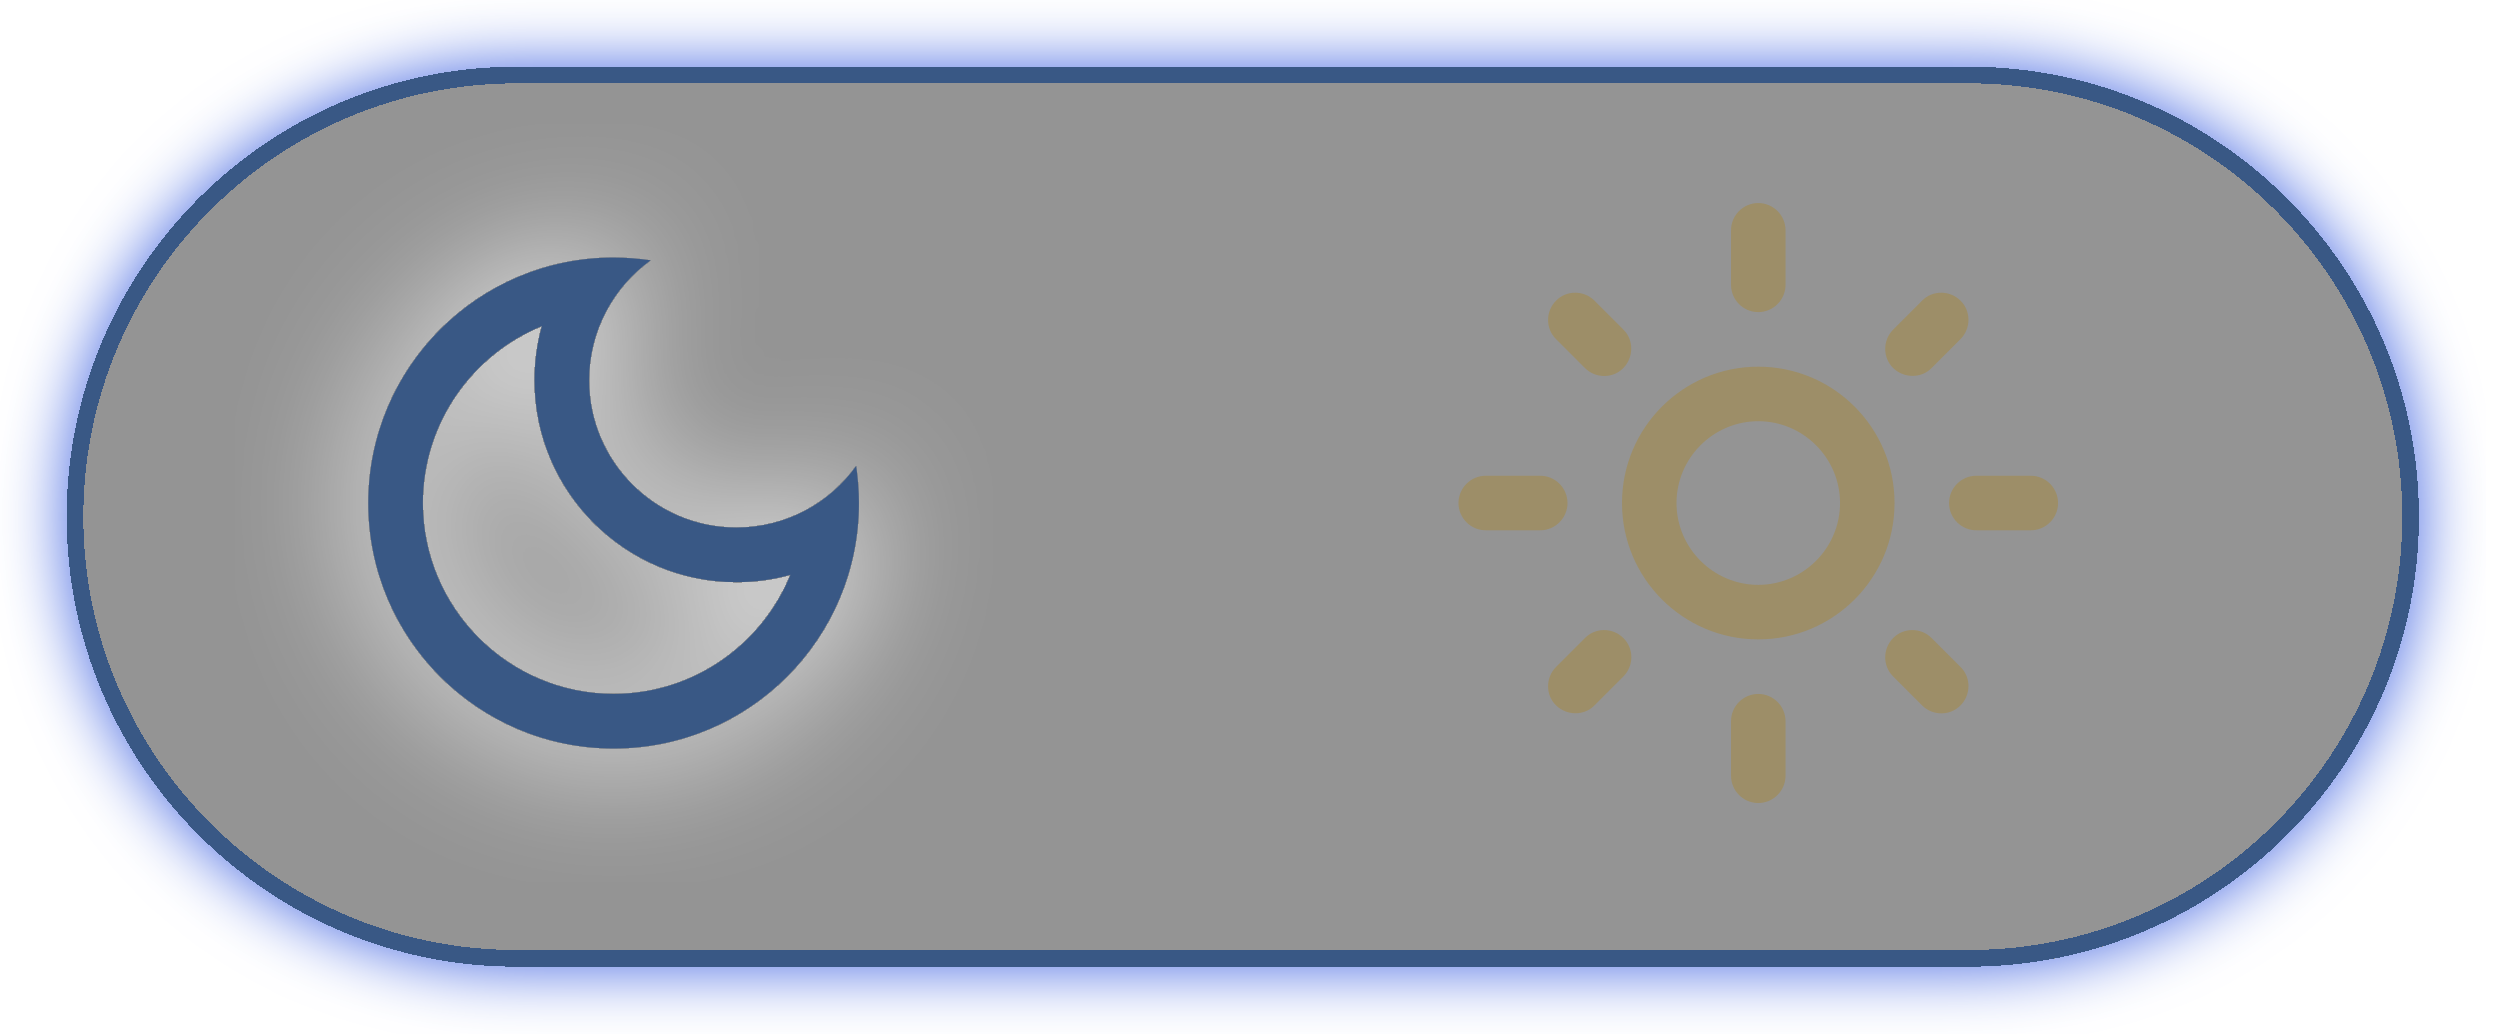
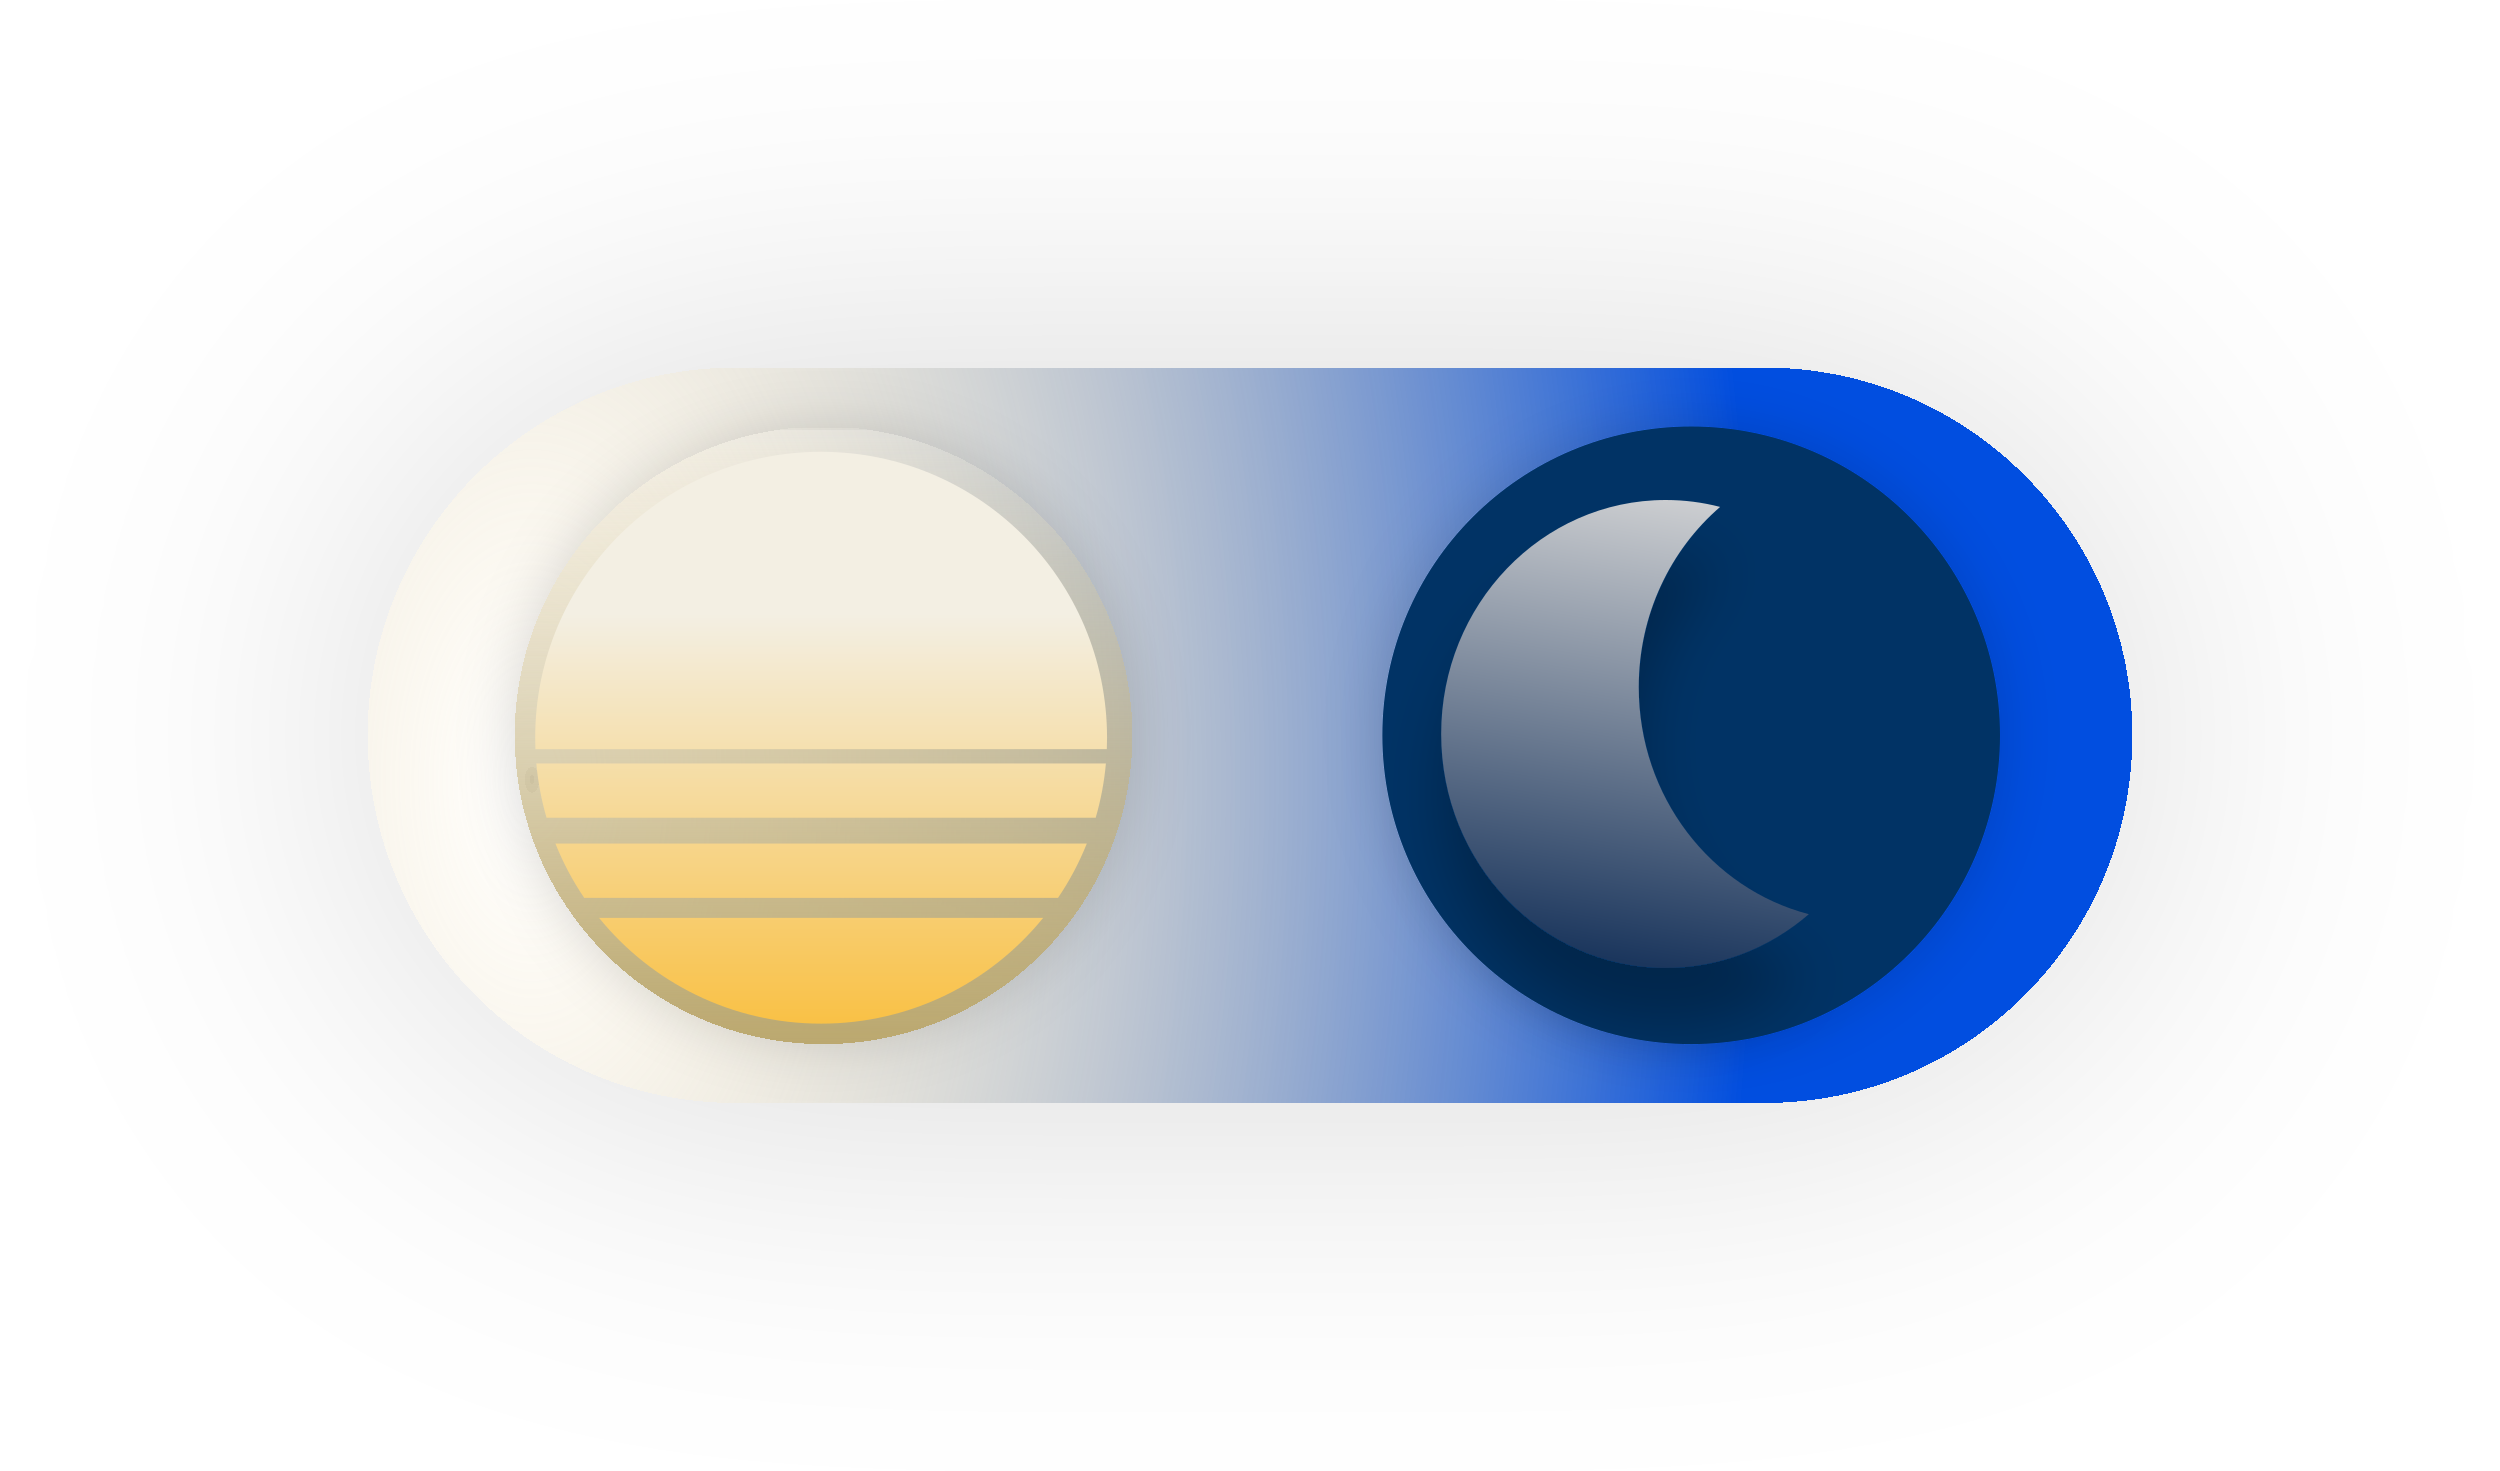
- <svg xmlns="http://www.w3.org/2000/svg" width="150" height="62" viewBox="0 0 150 62" fill="none">
-   <g filter="url(#filter0_d_232_1682)">
-     <rect x="4" y="4" width="141.136" height="54" rx="27" fill="#121212" fill-opacity="0.45" shape-rendering="crispEdges" />
-     <rect x="4.5" y="4.5" width="140.136" height="53" rx="26.5" stroke="#395885" shape-rendering="crispEdges" />
+ <svg xmlns="http://www.w3.org/2000/svg" width="170" height="100" viewBox="0 0 170 100" fill="none">
+   <g filter="url(#filter0_d_69_643)">
+     <rect x="25" y="25" width="120" height="50" rx="25" fill="url(#paint0_diamond_69_643)" shape-rendering="crispEdges" />
  </g>
-   <path d="M105.497 25.273C108.195 25.273 110.402 27.482 110.402 30.182C110.402 32.882 108.195 35.091 105.497 35.091C102.798 35.091 100.591 32.882 100.591 30.182C100.591 27.482 102.798 25.273 105.497 25.273ZM105.497 22C100.983 22 97.32 25.665 97.32 30.182C97.32 34.698 100.983 38.364 105.497 38.364C110.01 38.364 113.673 34.698 113.673 30.182C113.673 25.665 110.01 22 105.497 22ZM89.144 31.818H92.415C93.314 31.818 94.05 31.082 94.05 30.182C94.05 29.282 93.314 28.545 92.415 28.545H89.144C88.245 28.545 87.509 29.282 87.509 30.182C87.509 31.082 88.245 31.818 89.144 31.818ZM118.578 31.818H121.849C122.748 31.818 123.484 31.082 123.484 30.182C123.484 29.282 122.748 28.545 121.849 28.545H118.578C117.679 28.545 116.943 29.282 116.943 30.182C116.943 31.082 117.679 31.818 118.578 31.818ZM103.861 13.818V17.091C103.861 17.991 104.597 18.727 105.497 18.727C106.396 18.727 107.132 17.991 107.132 17.091V13.818C107.132 12.918 106.396 12.182 105.497 12.182C104.597 12.182 103.861 12.918 103.861 13.818ZM103.861 43.273V46.545C103.861 47.445 104.597 48.182 105.497 48.182C106.396 48.182 107.132 47.445 107.132 46.545V43.273C107.132 42.373 106.396 41.636 105.497 41.636C104.597 41.636 103.861 42.373 103.861 43.273ZM95.669 18.04C95.031 17.402 93.985 17.402 93.363 18.04C92.725 18.678 92.725 19.725 93.363 20.347L95.097 22.082C95.734 22.72 96.781 22.72 97.402 22.082C98.024 21.444 98.04 20.396 97.402 19.774L95.669 18.04ZM115.897 38.282C115.259 37.644 114.212 37.644 113.591 38.282C112.953 38.92 112.953 39.967 113.591 40.589L115.324 42.324C115.962 42.962 117.009 42.962 117.63 42.324C118.268 41.685 118.268 40.638 117.63 40.016L115.897 38.282ZM117.63 20.347C118.268 19.709 118.268 18.662 117.63 18.04C116.992 17.402 115.946 17.402 115.324 18.04L113.591 19.774C112.953 20.413 112.953 21.46 113.591 22.082C114.229 22.703 115.275 22.72 115.897 22.082L117.63 20.347ZM97.402 40.589C98.04 39.951 98.04 38.904 97.402 38.282C96.764 37.644 95.718 37.644 95.097 38.282L93.363 40.016C92.725 40.654 92.725 41.702 93.363 42.324C94.001 42.945 95.047 42.962 95.669 42.324L97.402 40.589Z" fill="#9D8E68" />
-   <g filter="url(#filter1_d_232_1682)">
-     <path d="M32.516 19.562C32.222 20.609 32.075 21.706 32.075 22.818C32.075 29.495 37.504 34.927 44.176 34.927C45.288 34.927 46.383 34.78 47.43 34.486C45.729 38.675 41.608 41.636 36.817 41.636C30.505 41.636 25.37 36.498 25.37 30.182C25.37 25.387 28.33 21.264 32.516 19.562ZM36.817 15.455C28.69 15.455 22.1 22.049 22.1 30.182C22.1 38.315 28.69 44.909 36.817 44.909C44.944 44.909 51.534 38.315 51.534 30.182C51.534 29.429 51.469 28.676 51.37 27.956C49.768 30.198 47.152 31.655 44.176 31.655C39.303 31.655 35.345 27.695 35.345 22.818C35.345 19.856 36.801 17.222 39.041 15.618C38.322 15.52 37.569 15.455 36.817 15.455Z" fill="#395885" />
+   <g filter="url(#filter1_d_69_643)">
+     <circle cx="56" cy="50" r="21" fill="url(#paint1_linear_69_643)" shape-rendering="crispEdges" />
+   </g>
+   <path fill-rule="evenodd" clip-rule="evenodd" d="M75.263 50.943C75.273 50.685 75.279 50.425 75.279 50.165C75.279 39.427 66.574 30.722 55.836 30.722C45.097 30.722 36.393 39.427 36.393 50.165C36.393 50.425 36.398 50.685 36.408 50.943H75.263ZM36.47 51.915C36.584 53.185 36.819 54.42 37.165 55.608H74.506C74.852 54.42 75.088 53.185 75.201 51.915H36.47ZM39.725 61.053C38.946 59.903 38.288 58.666 37.767 57.358H73.904C73.384 58.666 72.725 59.903 71.946 61.053H39.725ZM40.735 62.414C44.3 66.803 49.74 69.608 55.836 69.608C61.931 69.608 67.371 66.803 70.936 62.414H40.735Z" fill="url(#paint2_linear_69_643)" />
+   <g filter="url(#filter2_d_69_643)">
+     <circle cx="115" cy="50" r="21" fill="#013365" />
+   </g>
+   <g filter="url(#filter3_d_69_643)">
+     <path fill-rule="evenodd" clip-rule="evenodd" d="M123 62.165C116.357 60.441 111.435 54.183 111.435 46.727C111.435 41.796 113.588 37.389 116.968 34.471C115.783 34.163 114.543 34 113.266 34C104.835 34 98 41.123 98 49.909C98 58.695 104.835 65.818 113.266 65.818C116.966 65.818 120.358 64.447 123 62.165Z" fill="url(#paint3_linear_69_643)" />
  </g>
  <defs>
-     <filter id="filter0_d_232_1682" x="0" y="0" width="149.136" height="62" filterUnits="userSpaceOnUse" color-interpolation-filters="sRGB">
+     <filter id="filter0_d_69_643" x="0" y="0" width="170" height="100" filterUnits="userSpaceOnUse" color-interpolation-filters="sRGB">
+       <feFlood flood-opacity="0" result="BackgroundImageFix" />
+       <feColorMatrix in="SourceAlpha" type="matrix" values="0 0 0 0 0 0 0 0 0 0 0 0 0 0 0 0 0 0 127 0" result="hardAlpha" />
+       <feOffset />
+       <feGaussianBlur stdDeviation="12.5" />
+       <feComposite in2="hardAlpha" operator="out" />
+       <feColorMatrix type="matrix" values="0 0 0 0 0 0 0 0 0 0 0 0 0 0 0 0 0 0 0.15 0" />
+       <feBlend mode="normal" in2="BackgroundImageFix" result="effect1_dropShadow_69_643" />
+       <feBlend mode="normal" in="SourceGraphic" in2="effect1_dropShadow_69_643" result="shape" />
+     </filter>
+     <filter id="filter1_d_69_643" x="31" y="25" width="50" height="50" filterUnits="userSpaceOnUse" color-interpolation-filters="sRGB">
      <feFlood flood-opacity="0" result="BackgroundImageFix" />
      <feColorMatrix in="SourceAlpha" type="matrix" values="0 0 0 0 0 0 0 0 0 0 0 0 0 0 0 0 0 0 127 0" result="hardAlpha" />
      <feOffset />
      <feGaussianBlur stdDeviation="2" />
      <feComposite in2="hardAlpha" operator="out" />
-       <feColorMatrix type="matrix" values="0 0 0 0 0.263 0 0 0 0 0.399 0 0 0 0 0.882 0 0 0 1 0" />
-       <feBlend mode="normal" in2="BackgroundImageFix" result="effect1_dropShadow_232_1682" />
-       <feBlend mode="normal" in="SourceGraphic" in2="effect1_dropShadow_232_1682" result="shape" />
+       <feColorMatrix type="matrix" values="0 0 0 0 0 0 0 0 0 0 0 0 0 0 0 0 0 0 0.15 0" />
+       <feBlend mode="normal" in2="BackgroundImageFix" result="effect1_dropShadow_69_643" />
+       <feBlend mode="normal" in="SourceGraphic" in2="effect1_dropShadow_69_643" result="shape" />
    </filter>
-     <filter id="filter1_d_232_1682" x="14.1" y="7.455" width="45.434" height="45.455" filterUnits="userSpaceOnUse" color-interpolation-filters="sRGB">
+     <filter id="filter2_d_69_643" x="90" y="25" width="50" height="50" filterUnits="userSpaceOnUse" color-interpolation-filters="sRGB">
      <feFlood flood-opacity="0" result="BackgroundImageFix" />
      <feColorMatrix in="SourceAlpha" type="matrix" values="0 0 0 0 0 0 0 0 0 0 0 0 0 0 0 0 0 0 127 0" result="hardAlpha" />
      <feOffset />
-       <feGaussianBlur stdDeviation="4" />
+       <feGaussianBlur stdDeviation="2" />
      <feComposite in2="hardAlpha" operator="out" />
-       <feColorMatrix type="matrix" values="0 0 0 0 1 0 0 0 0 1 0 0 0 0 1 0 0 0 1 0" />
-       <feBlend mode="normal" in2="BackgroundImageFix" result="effect1_dropShadow_232_1682" />
-       <feBlend mode="normal" in="SourceGraphic" in2="effect1_dropShadow_232_1682" result="shape" />
+       <feColorMatrix type="matrix" values="0 0 0 0 0 0 0 0 0 0 0 0 0 0 0 0 0 0 0.15 0" />
+       <feBlend mode="normal" in2="BackgroundImageFix" result="effect1_dropShadow_69_643" />
+       <feBlend mode="normal" in="SourceGraphic" in2="effect1_dropShadow_69_643" result="shape" />
    </filter>
+     <filter id="filter3_d_69_643" x="94" y="34" width="33" height="39.818" filterUnits="userSpaceOnUse" color-interpolation-filters="sRGB">
+       <feFlood flood-opacity="0" result="BackgroundImageFix" />
+       <feColorMatrix in="SourceAlpha" type="matrix" values="0 0 0 0 0 0 0 0 0 0 0 0 0 0 0 0 0 0 127 0" result="hardAlpha" />
+       <feOffset dy="4" />
+       <feGaussianBlur stdDeviation="2" />
+       <feComposite in2="hardAlpha" operator="out" />
+       <feColorMatrix type="matrix" values="0 0 0 0 0 0 0 0 0 0 0 0 0 0 0 0 0 0 0.25 0" />
+       <feBlend mode="normal" in2="BackgroundImageFix" result="effect1_dropShadow_69_643" />
+       <feBlend mode="normal" in="SourceGraphic" in2="effect1_dropShadow_69_643" result="shape" />
+     </filter>
+     <radialGradient id="paint0_diamond_69_643" cx="0" cy="0" r="1" gradientUnits="userSpaceOnUse" gradientTransform="translate(36.068 53) scale(108.932 192.61)">
+       <stop stop-color="#F2C868" stop-opacity="0" />
+       <stop offset="0.766" stop-color="#014EE0" />
+     </radialGradient>
+     <linearGradient id="paint1_linear_69_643" x1="56" y1="29" x2="56" y2="71" gradientUnits="userSpaceOnUse">
+       <stop stop-color="#BBA86F" stop-opacity="0" />
+       <stop offset="1" stop-color="#BBA86F" />
+     </linearGradient>
+     <linearGradient id="paint2_linear_69_643" x1="55.836" y1="41.739" x2="55.836" y2="79.848" gradientUnits="userSpaceOnUse">
+       <stop stop-color="#F3EFE3" />
+       <stop offset="0.823" stop-color="#FABB32" />
+     </linearGradient>
+     <linearGradient id="paint3_linear_69_643" x1="118.457" y1="32.303" x2="112.833" y2="65.745" gradientUnits="userSpaceOnUse">
+       <stop stop-color="#D9D9D9" />
+       <stop offset="1" stop-color="#1B365D" />
+     </linearGradient>
  </defs>
</svg>
